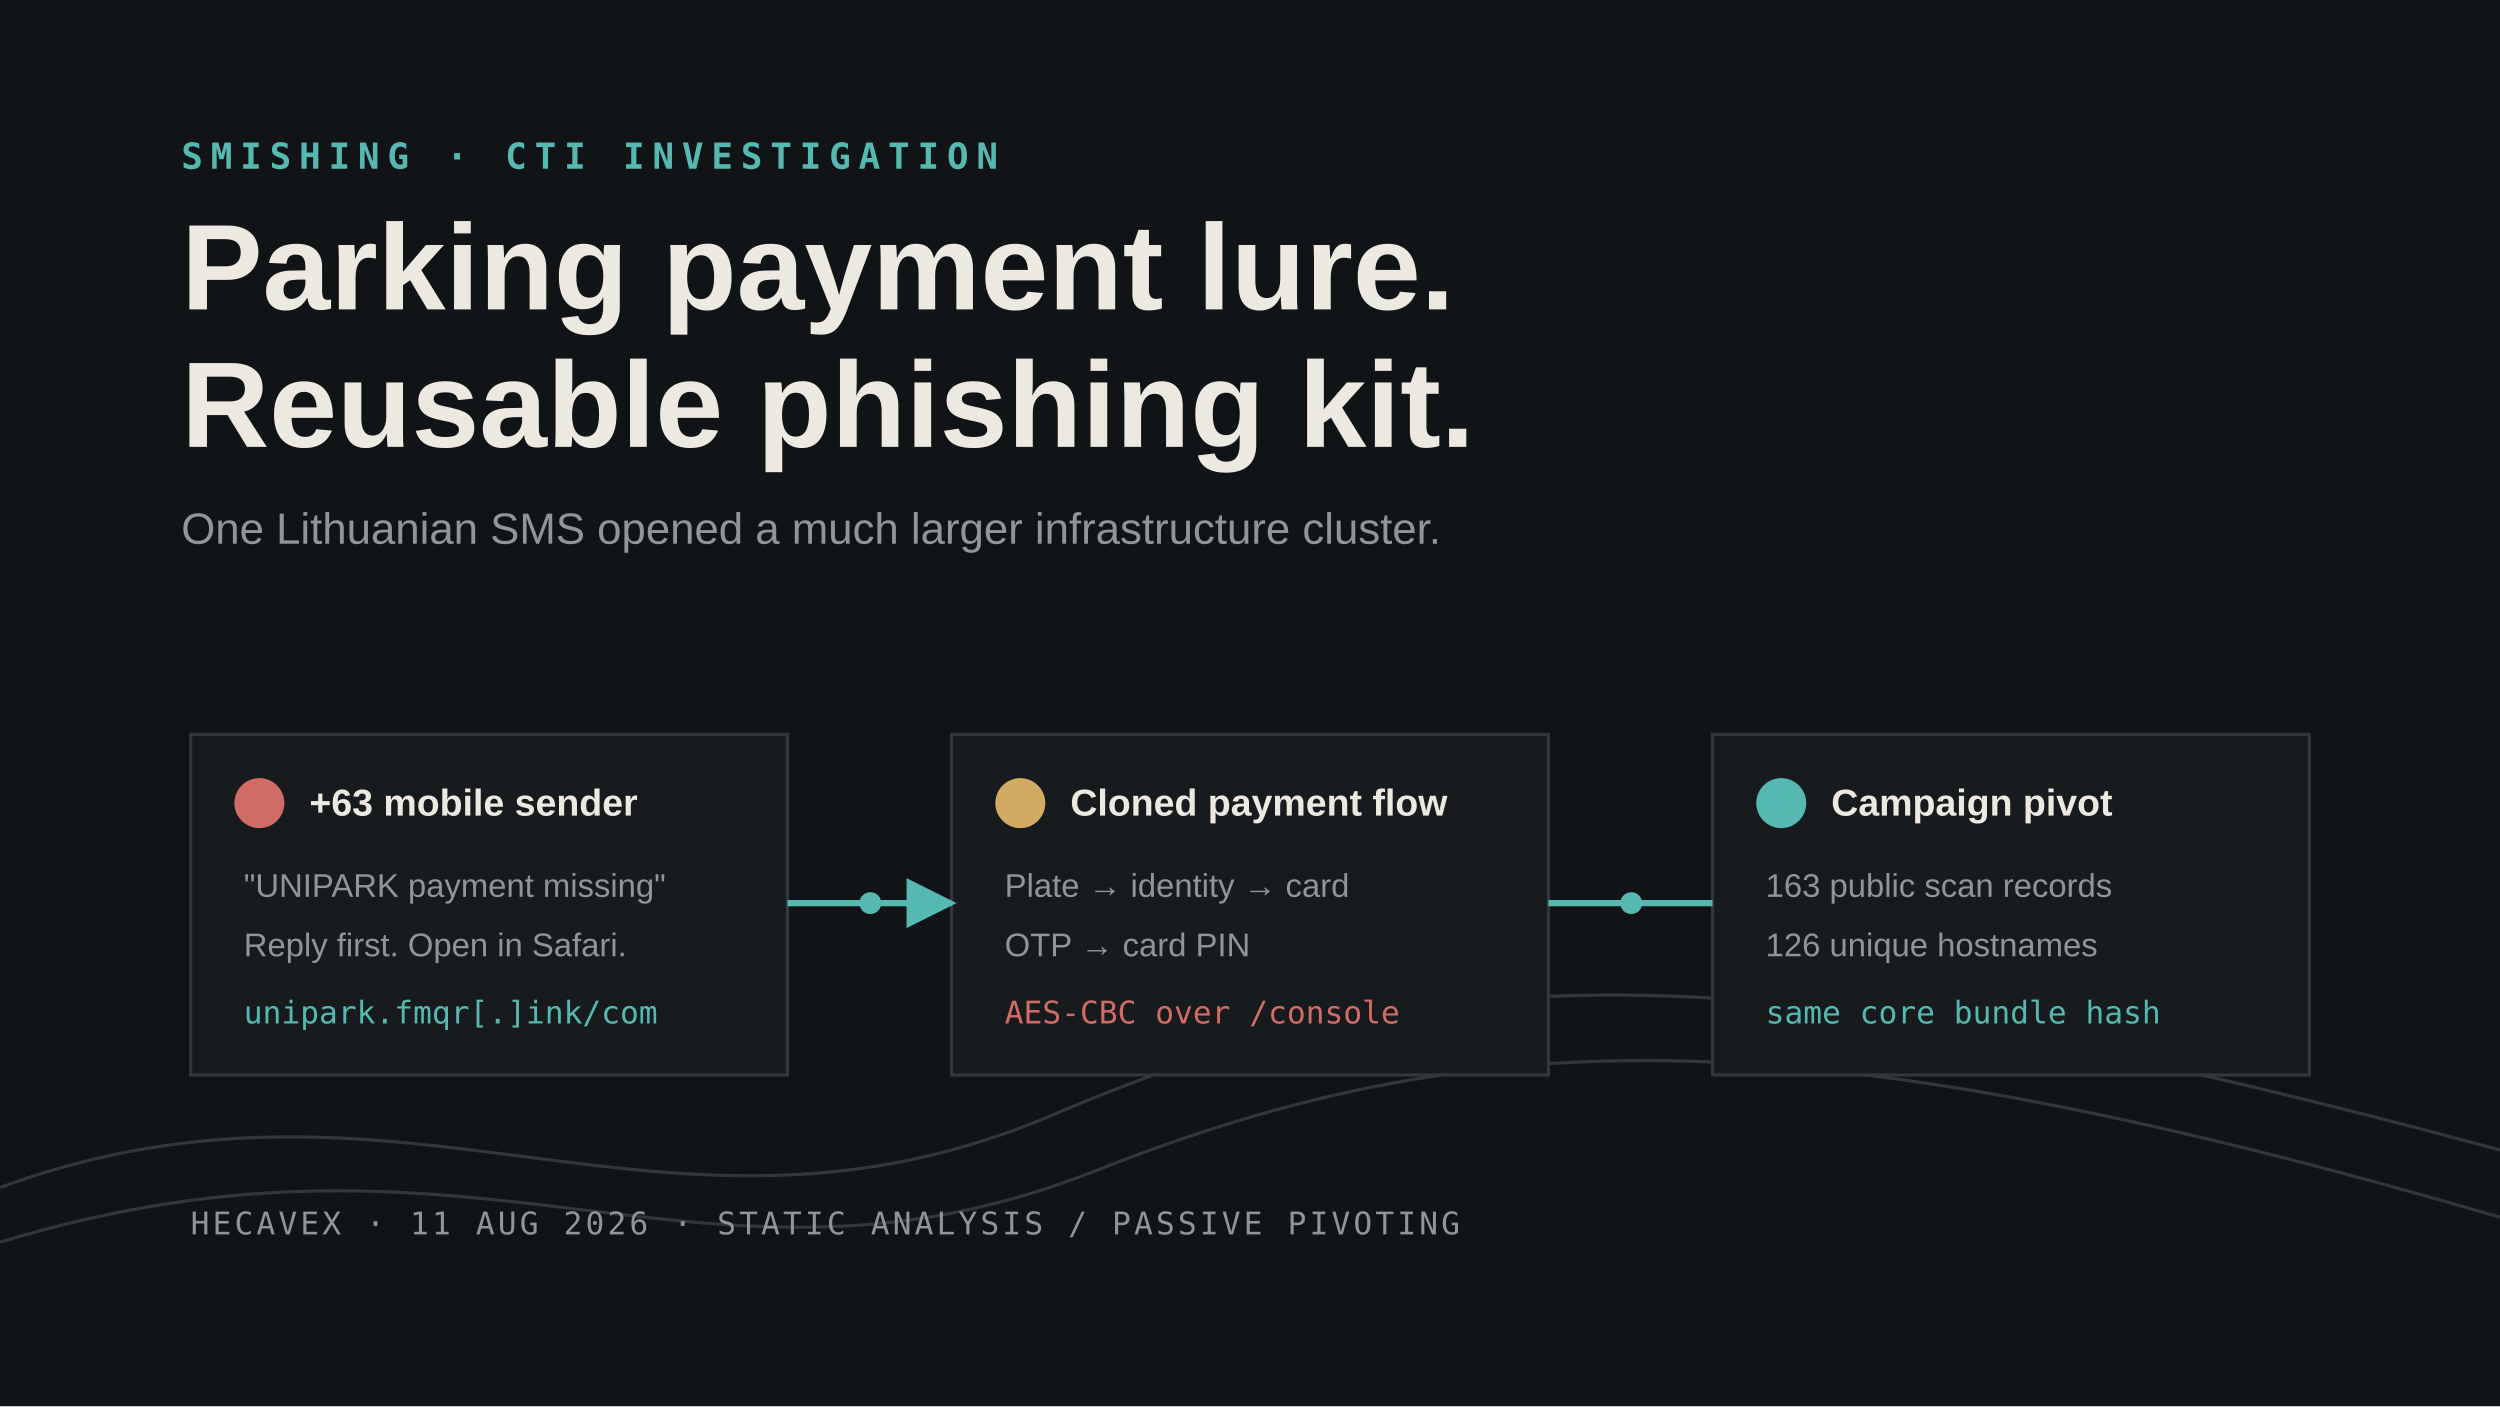
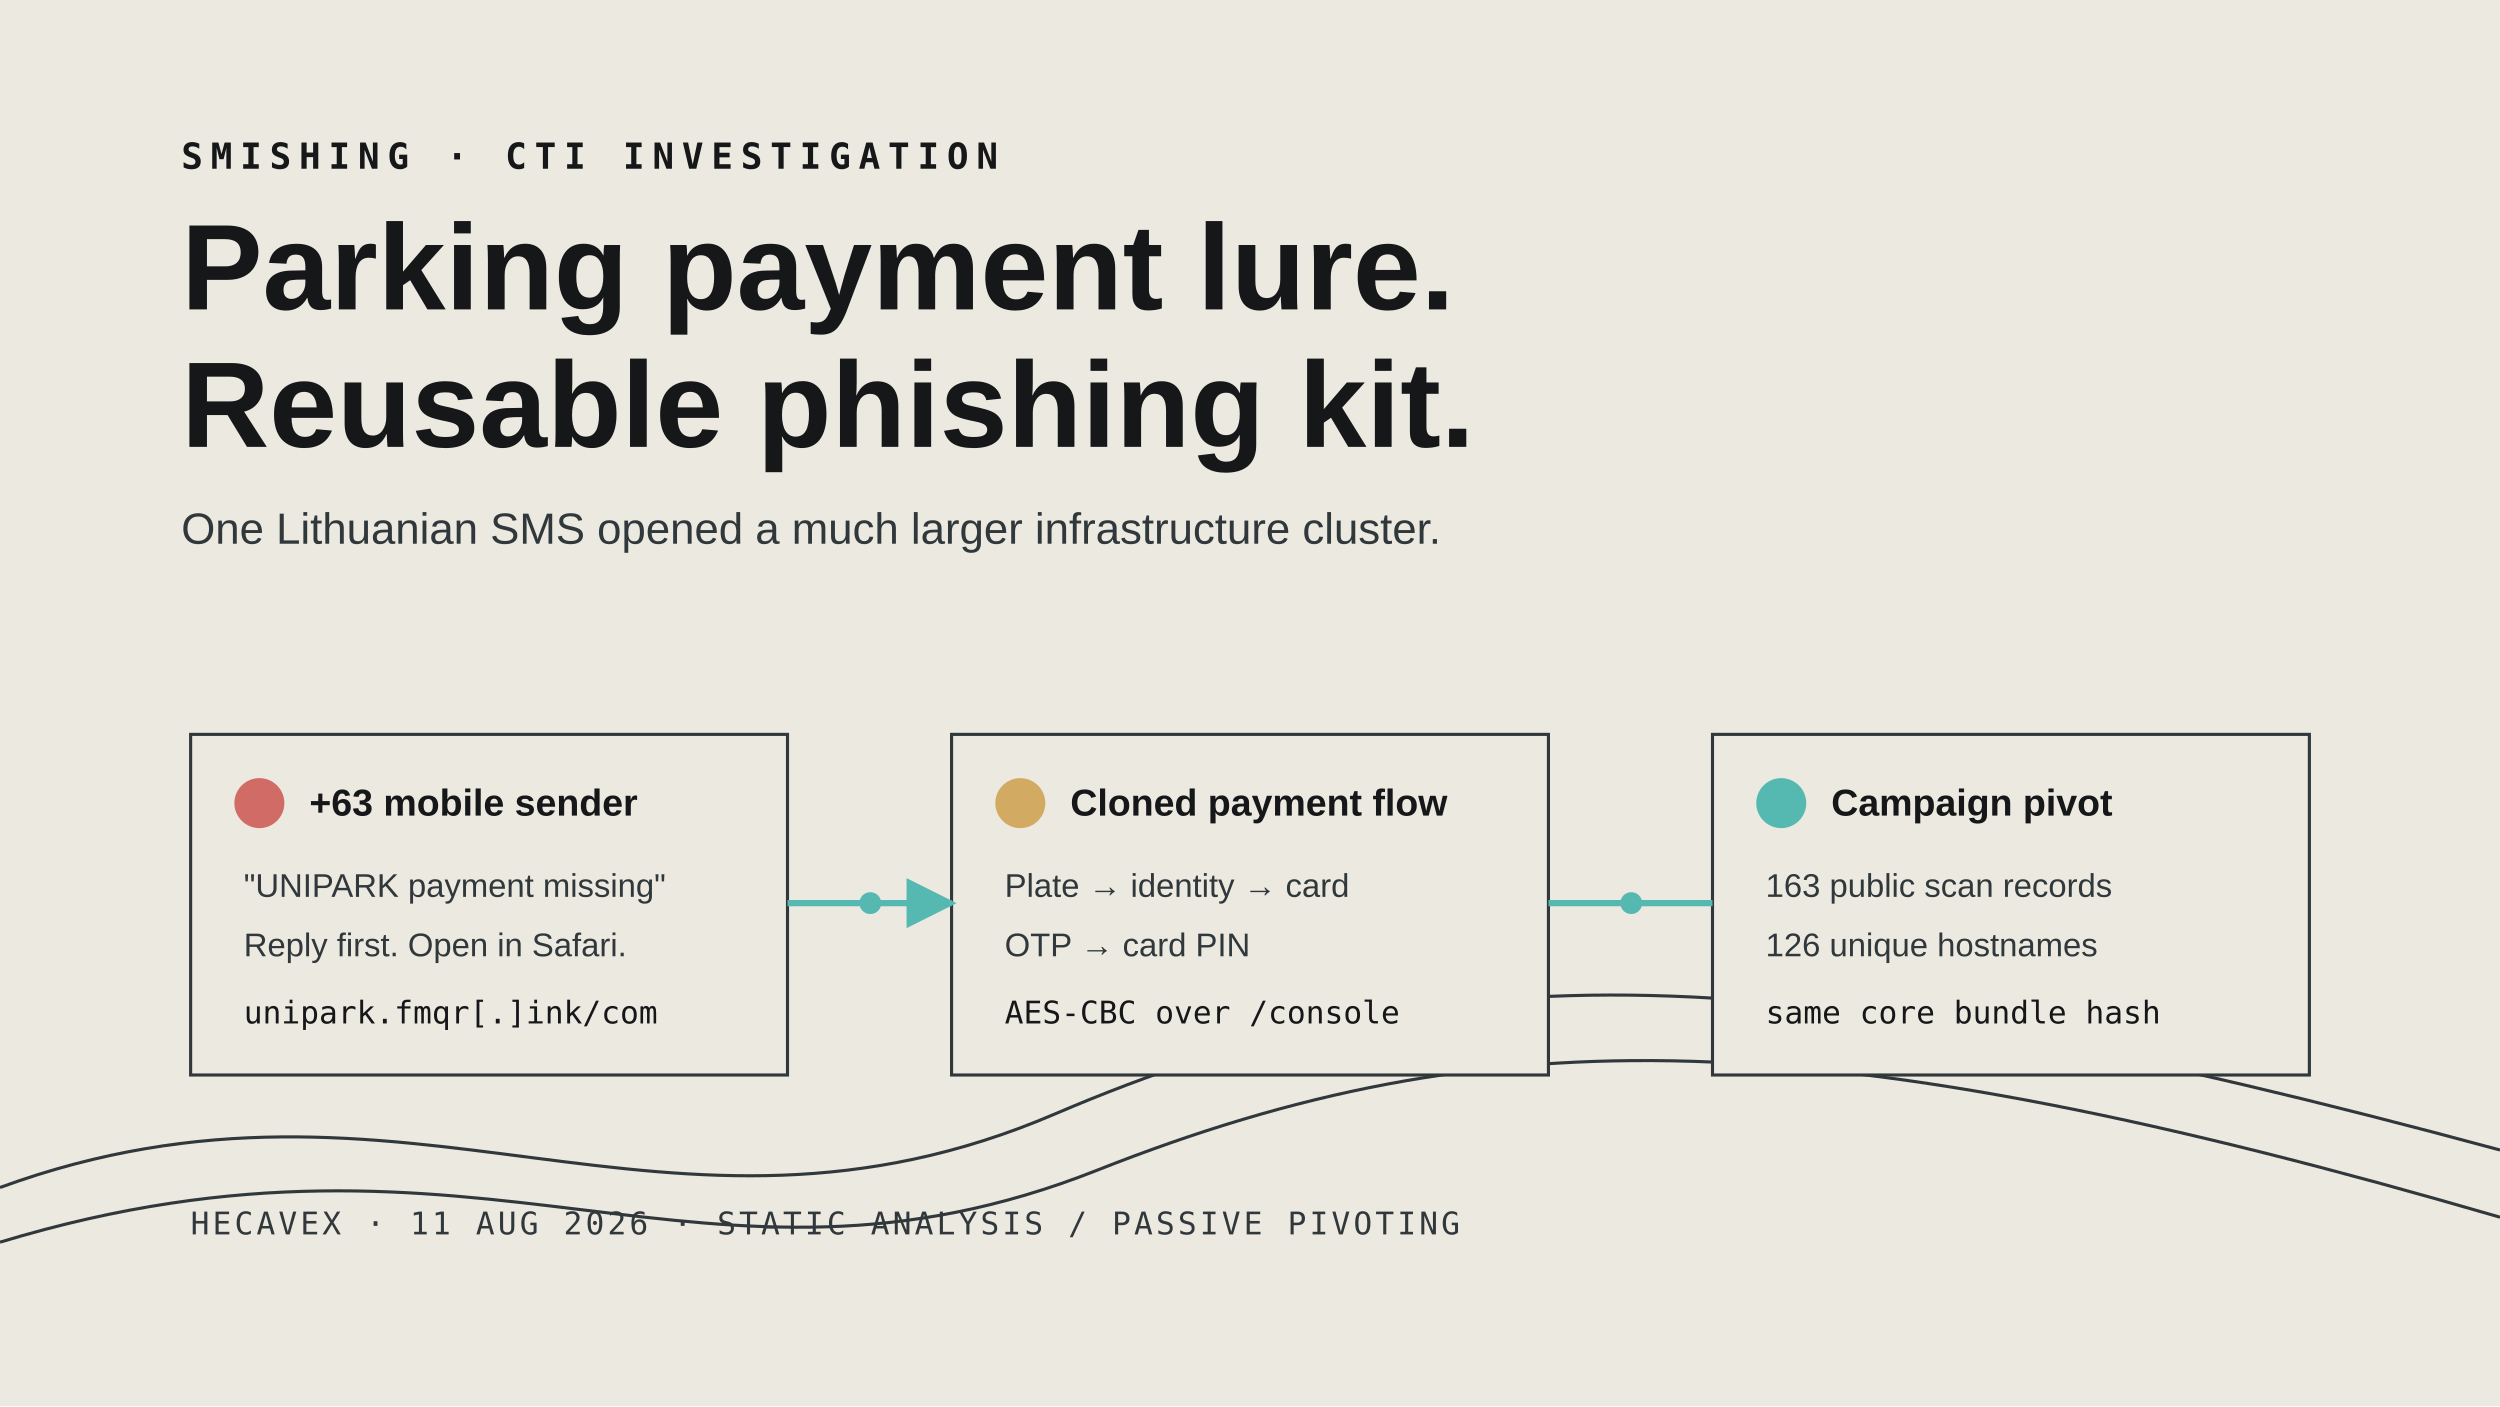
<svg xmlns="http://www.w3.org/2000/svg" width="1600" height="900" viewBox="0 0 1600 900" role="img" aria-labelledby="title desc">
  <defs>
    <marker id="arrow" viewBox="0 0 10 10" refX="9" refY="5" markerWidth="8" markerHeight="8" orient="auto-start-reverse">
      <path d="M0 0l10 5-10 5z" fill="#55B9B1" />
    </marker>
  </defs>
-   <rect width="1600" height="900" fill="#111416" />
+   <rect width="1600" height="900" fill="#ECE9E1" />
  <path d="M0 760C260 665 425 820 675 713S1134 610 1600 736" fill="none" stroke="#30383B" stroke-width="2" />
  <path d="M0 795C310 701 449 849 702 749S1167 653 1600 779" fill="none" stroke="#30383B" stroke-width="2" />
  <g transform="translate(116 108)">
-     <text x="0" y="0" fill="#55B9B1" font-family="Consolas,monospace" font-size="23" font-weight="700" letter-spacing="5">SMISHING · CTI INVESTIGATION</text>
-     <text x="0" y="90" fill="#ECE9E1" font-family="Arial,sans-serif" font-size="78" font-weight="700">Parking payment lure.</text>
-     <text x="0" y="178" fill="#ECE9E1" font-family="Arial,sans-serif" font-size="78" font-weight="700">Reusable phishing kit.</text>
-     <text x="0" y="240" fill="#8D969A" font-family="Arial,sans-serif" font-size="28">One Lithuanian SMS opened a much larger infrastructure cluster.</text>
+     <text x="0" y="0" fill="#151719" font-family="Consolas,monospace" font-size="23" font-weight="700" letter-spacing="5">SMISHING · CTI INVESTIGATION</text>
+     <text x="0" y="90" fill="#151719" font-family="Arial,sans-serif" font-size="78" font-weight="700">Parking payment lure.</text>
+     <text x="0" y="178" fill="#151719" font-family="Arial,sans-serif" font-size="78" font-weight="700">Reusable phishing kit.</text>
+     <text x="0" y="240" fill="#30383B" font-family="Arial,sans-serif" font-size="28">One Lithuanian SMS opened a much larger infrastructure cluster.</text>
  </g>
  <g transform="translate(122 470)">
-     <rect width="382" height="218" fill="#171B1D" stroke="#30383B" stroke-width="2" />
+     <rect width="382" height="218" fill="#ECE9E1" stroke="#30383B" stroke-width="2" />
    <circle cx="44" cy="44" r="16" fill="#D06C65" />
-     <text x="76" y="52" fill="#ECE9E1" font-family="Arial,sans-serif" font-size="24" font-weight="700">+63 mobile sender</text>
-     <text x="34" y="104" fill="#8D969A" font-family="Arial,sans-serif" font-size="21">"UNIPARK payment missing"</text>
-     <text x="34" y="142" fill="#8D969A" font-family="Arial,sans-serif" font-size="21">Reply first. Open in Safari.</text>
-     <text x="34" y="185" fill="#55B9B1" font-family="Consolas,monospace" font-size="20">unipark.fmqr[.]ink/com</text>
+     <text x="76" y="52" fill="#151719" font-family="Arial,sans-serif" font-size="24" font-weight="700">+63 mobile sender</text>
+     <text x="34" y="104" fill="#30383B" font-family="Arial,sans-serif" font-size="21">"UNIPARK payment missing"</text>
+     <text x="34" y="142" fill="#30383B" font-family="Arial,sans-serif" font-size="21">Reply first. Open in Safari.</text>
+     <text x="34" y="185" fill="#151719" font-family="Consolas,monospace" font-size="20">unipark.fmqr[.]ink/com</text>
  </g>
  <g transform="translate(609 470)">
-     <rect width="382" height="218" fill="#171B1D" stroke="#30383B" stroke-width="2" />
+     <rect width="382" height="218" fill="#ECE9E1" stroke="#30383B" stroke-width="2" />
    <circle cx="44" cy="44" r="16" fill="#D2AA62" />
-     <text x="76" y="52" fill="#ECE9E1" font-family="Arial,sans-serif" font-size="24" font-weight="700">Cloned payment flow</text>
-     <text x="34" y="104" fill="#8D969A" font-family="Arial,sans-serif" font-size="21">Plate → identity → card</text>
-     <text x="34" y="142" fill="#8D969A" font-family="Arial,sans-serif" font-size="21">OTP → card PIN</text>
-     <text x="34" y="185" fill="#D06C65" font-family="Consolas,monospace" font-size="20">AES-CBC over /console</text>
+     <text x="76" y="52" fill="#151719" font-family="Arial,sans-serif" font-size="24" font-weight="700">Cloned payment flow</text>
+     <text x="34" y="104" fill="#30383B" font-family="Arial,sans-serif" font-size="21">Plate → identity → card</text>
+     <text x="34" y="142" fill="#30383B" font-family="Arial,sans-serif" font-size="21">OTP → card PIN</text>
+     <text x="34" y="185" fill="#151719" font-family="Consolas,monospace" font-size="20">AES-CBC over /console</text>
  </g>
  <g transform="translate(1096 470)">
-     <rect width="382" height="218" fill="#171B1D" stroke="#30383B" stroke-width="2" />
+     <rect width="382" height="218" fill="#ECE9E1" stroke="#30383B" stroke-width="2" />
    <circle cx="44" cy="44" r="16" fill="#55B9B1" />
-     <text x="76" y="52" fill="#ECE9E1" font-family="Arial,sans-serif" font-size="24" font-weight="700">Campaign pivot</text>
-     <text x="34" y="104" fill="#8D969A" font-family="Arial,sans-serif" font-size="21">163 public scan records</text>
-     <text x="34" y="142" fill="#8D969A" font-family="Arial,sans-serif" font-size="21">126 unique hostnames</text>
-     <text x="34" y="185" fill="#55B9B1" font-family="Consolas,monospace" font-size="20">same core bundle hash</text>
+     <text x="76" y="52" fill="#151719" font-family="Arial,sans-serif" font-size="24" font-weight="700">Campaign pivot</text>
+     <text x="34" y="104" fill="#30383B" font-family="Arial,sans-serif" font-size="21">163 public scan records</text>
+     <text x="34" y="142" fill="#30383B" font-family="Arial,sans-serif" font-size="21">126 unique hostnames</text>
+     <text x="34" y="185" fill="#151719" font-family="Consolas,monospace" font-size="20">same core bundle hash</text>
  </g>
  <path d="M504 578H609" stroke="#55B9B1" stroke-width="4" marker-end="url(#arrow)" />
  <path d="M991 578H1096" stroke="#55B9B1" stroke-width="4" />
  <circle cx="557" cy="578" r="7" fill="#55B9B1" />
  <circle cx="1044" cy="578" r="7" fill="#55B9B1" />
  <g transform="translate(122 790)">
-     <text fill="#8D969A" font-family="Consolas,monospace" font-size="20" letter-spacing="2">HECAVEX · 11 AUG 2026 · STATIC ANALYSIS / PASSIVE PIVOTING</text>
+     <text fill="#30383B" font-family="Consolas,monospace" font-size="20" letter-spacing="2">HECAVEX · 11 AUG 2026 · STATIC ANALYSIS / PASSIVE PIVOTING</text>
  </g>
</svg>
